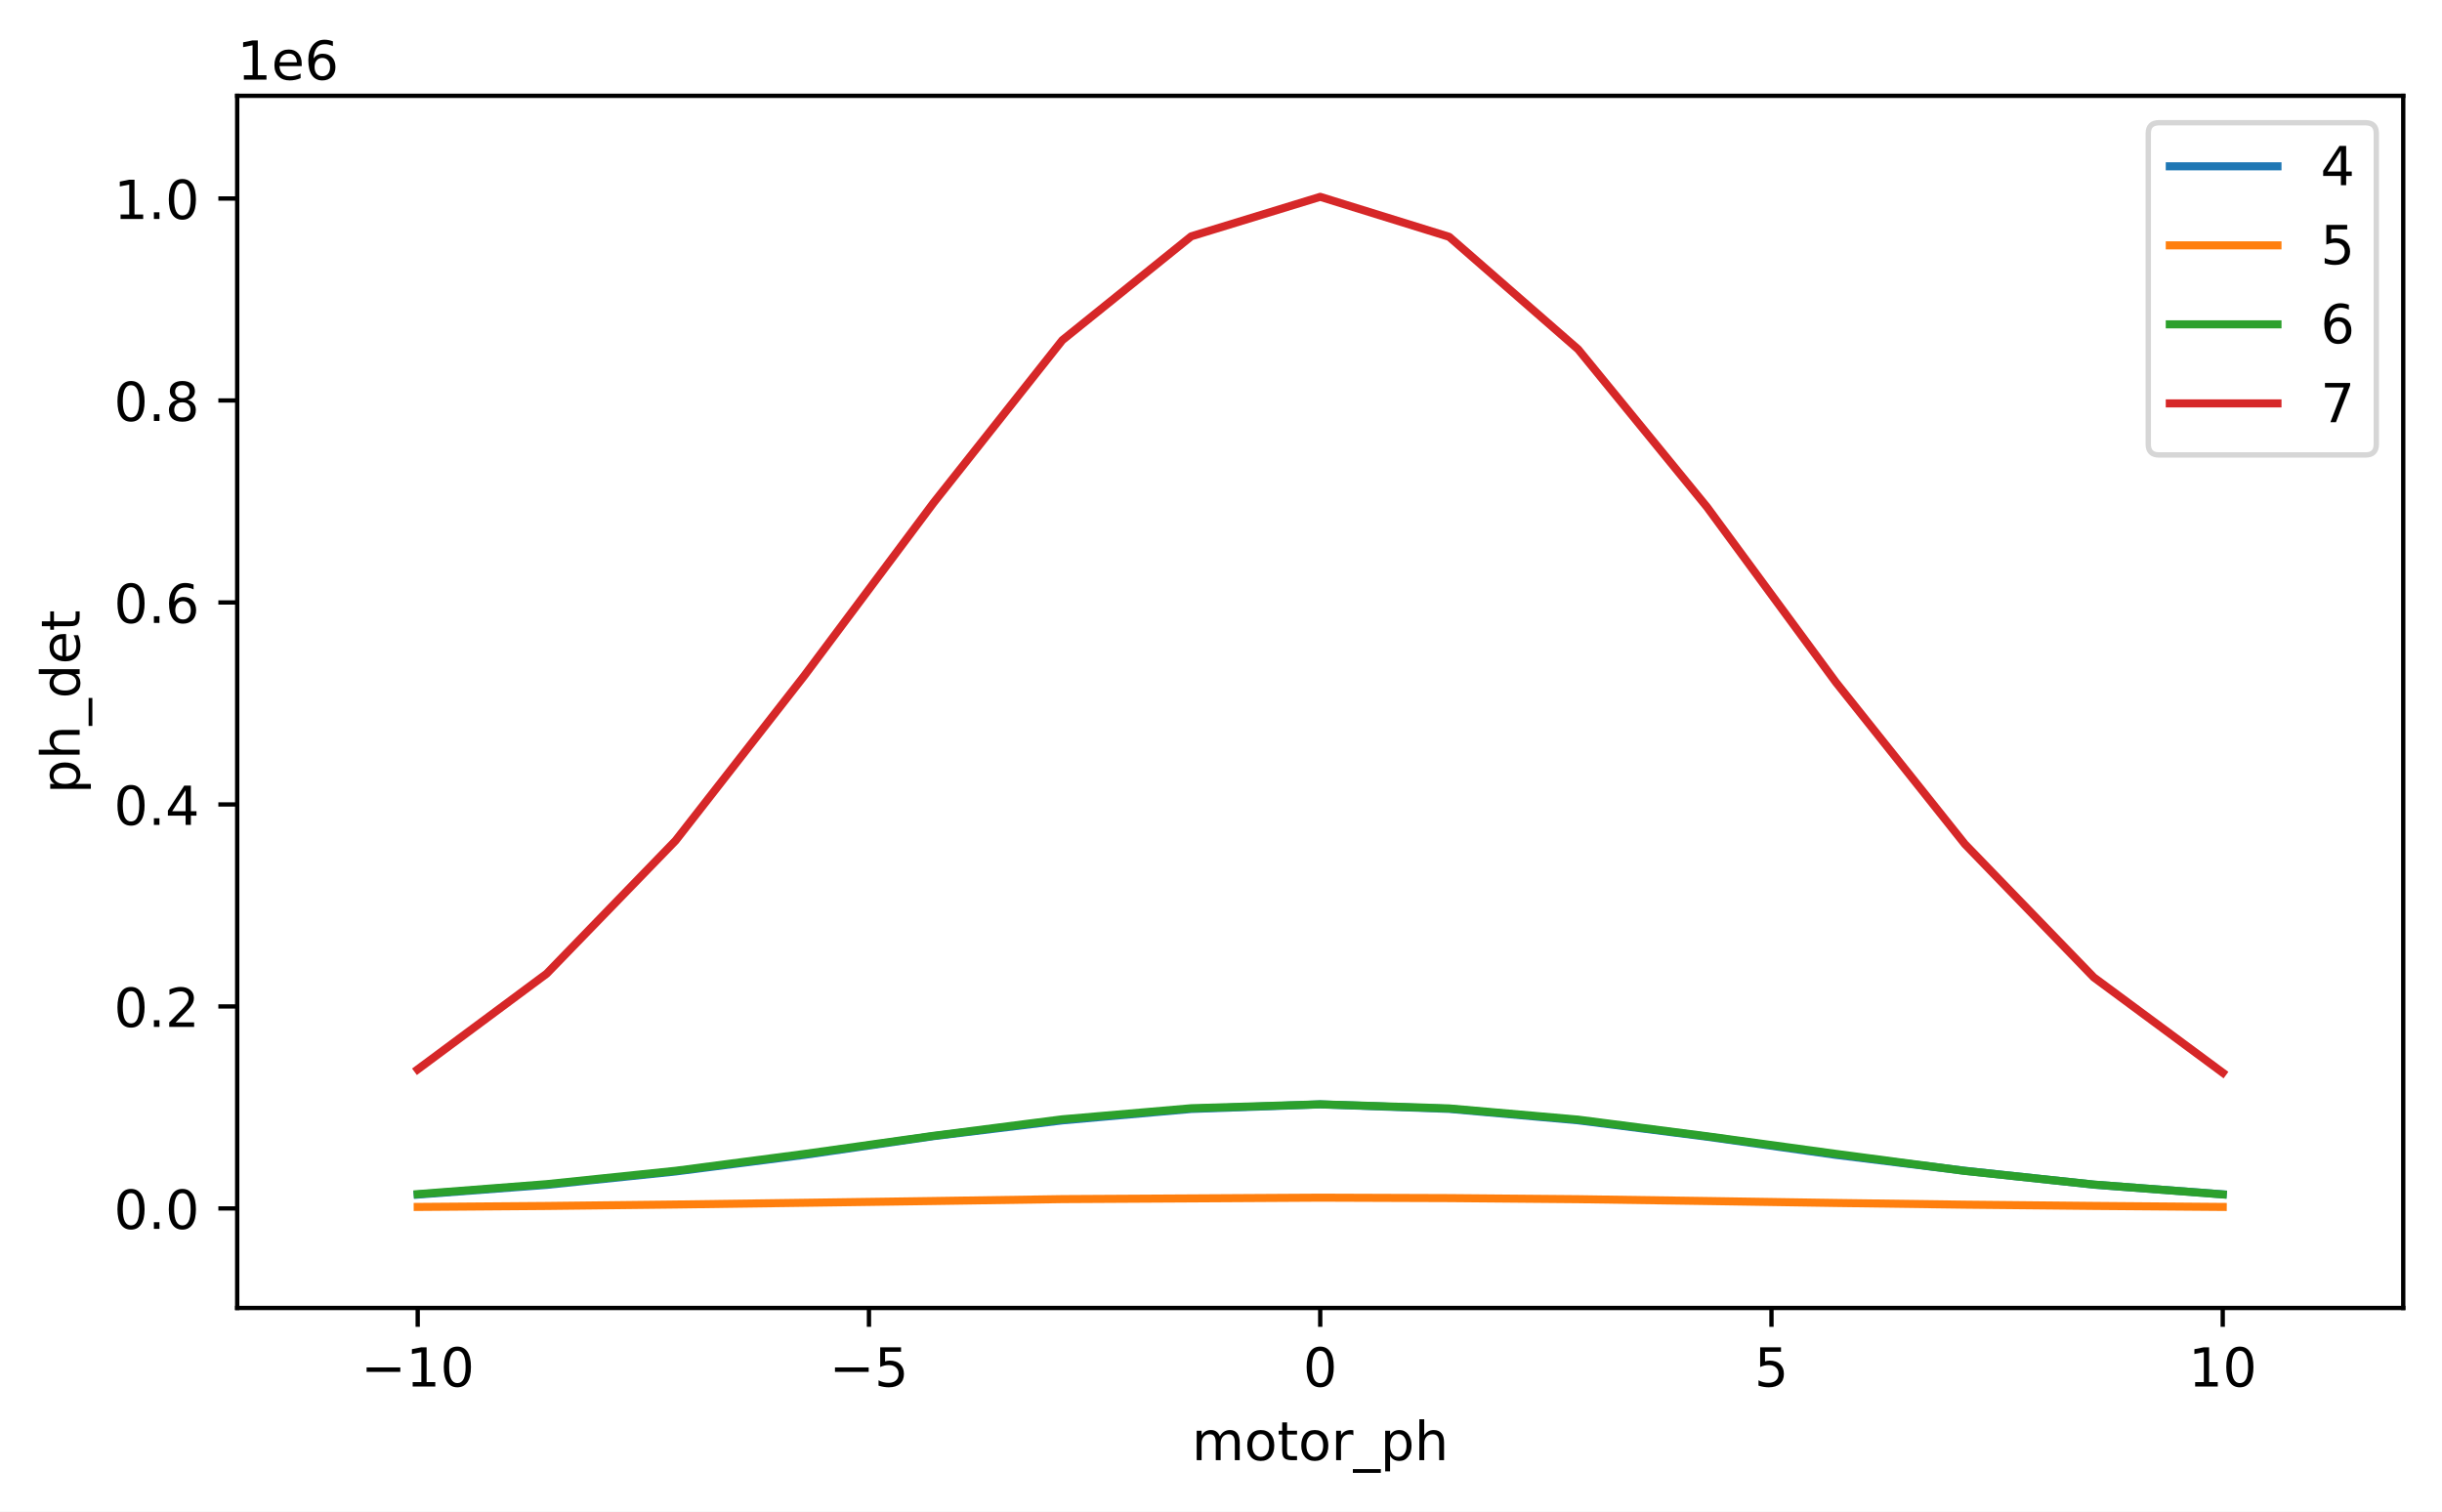
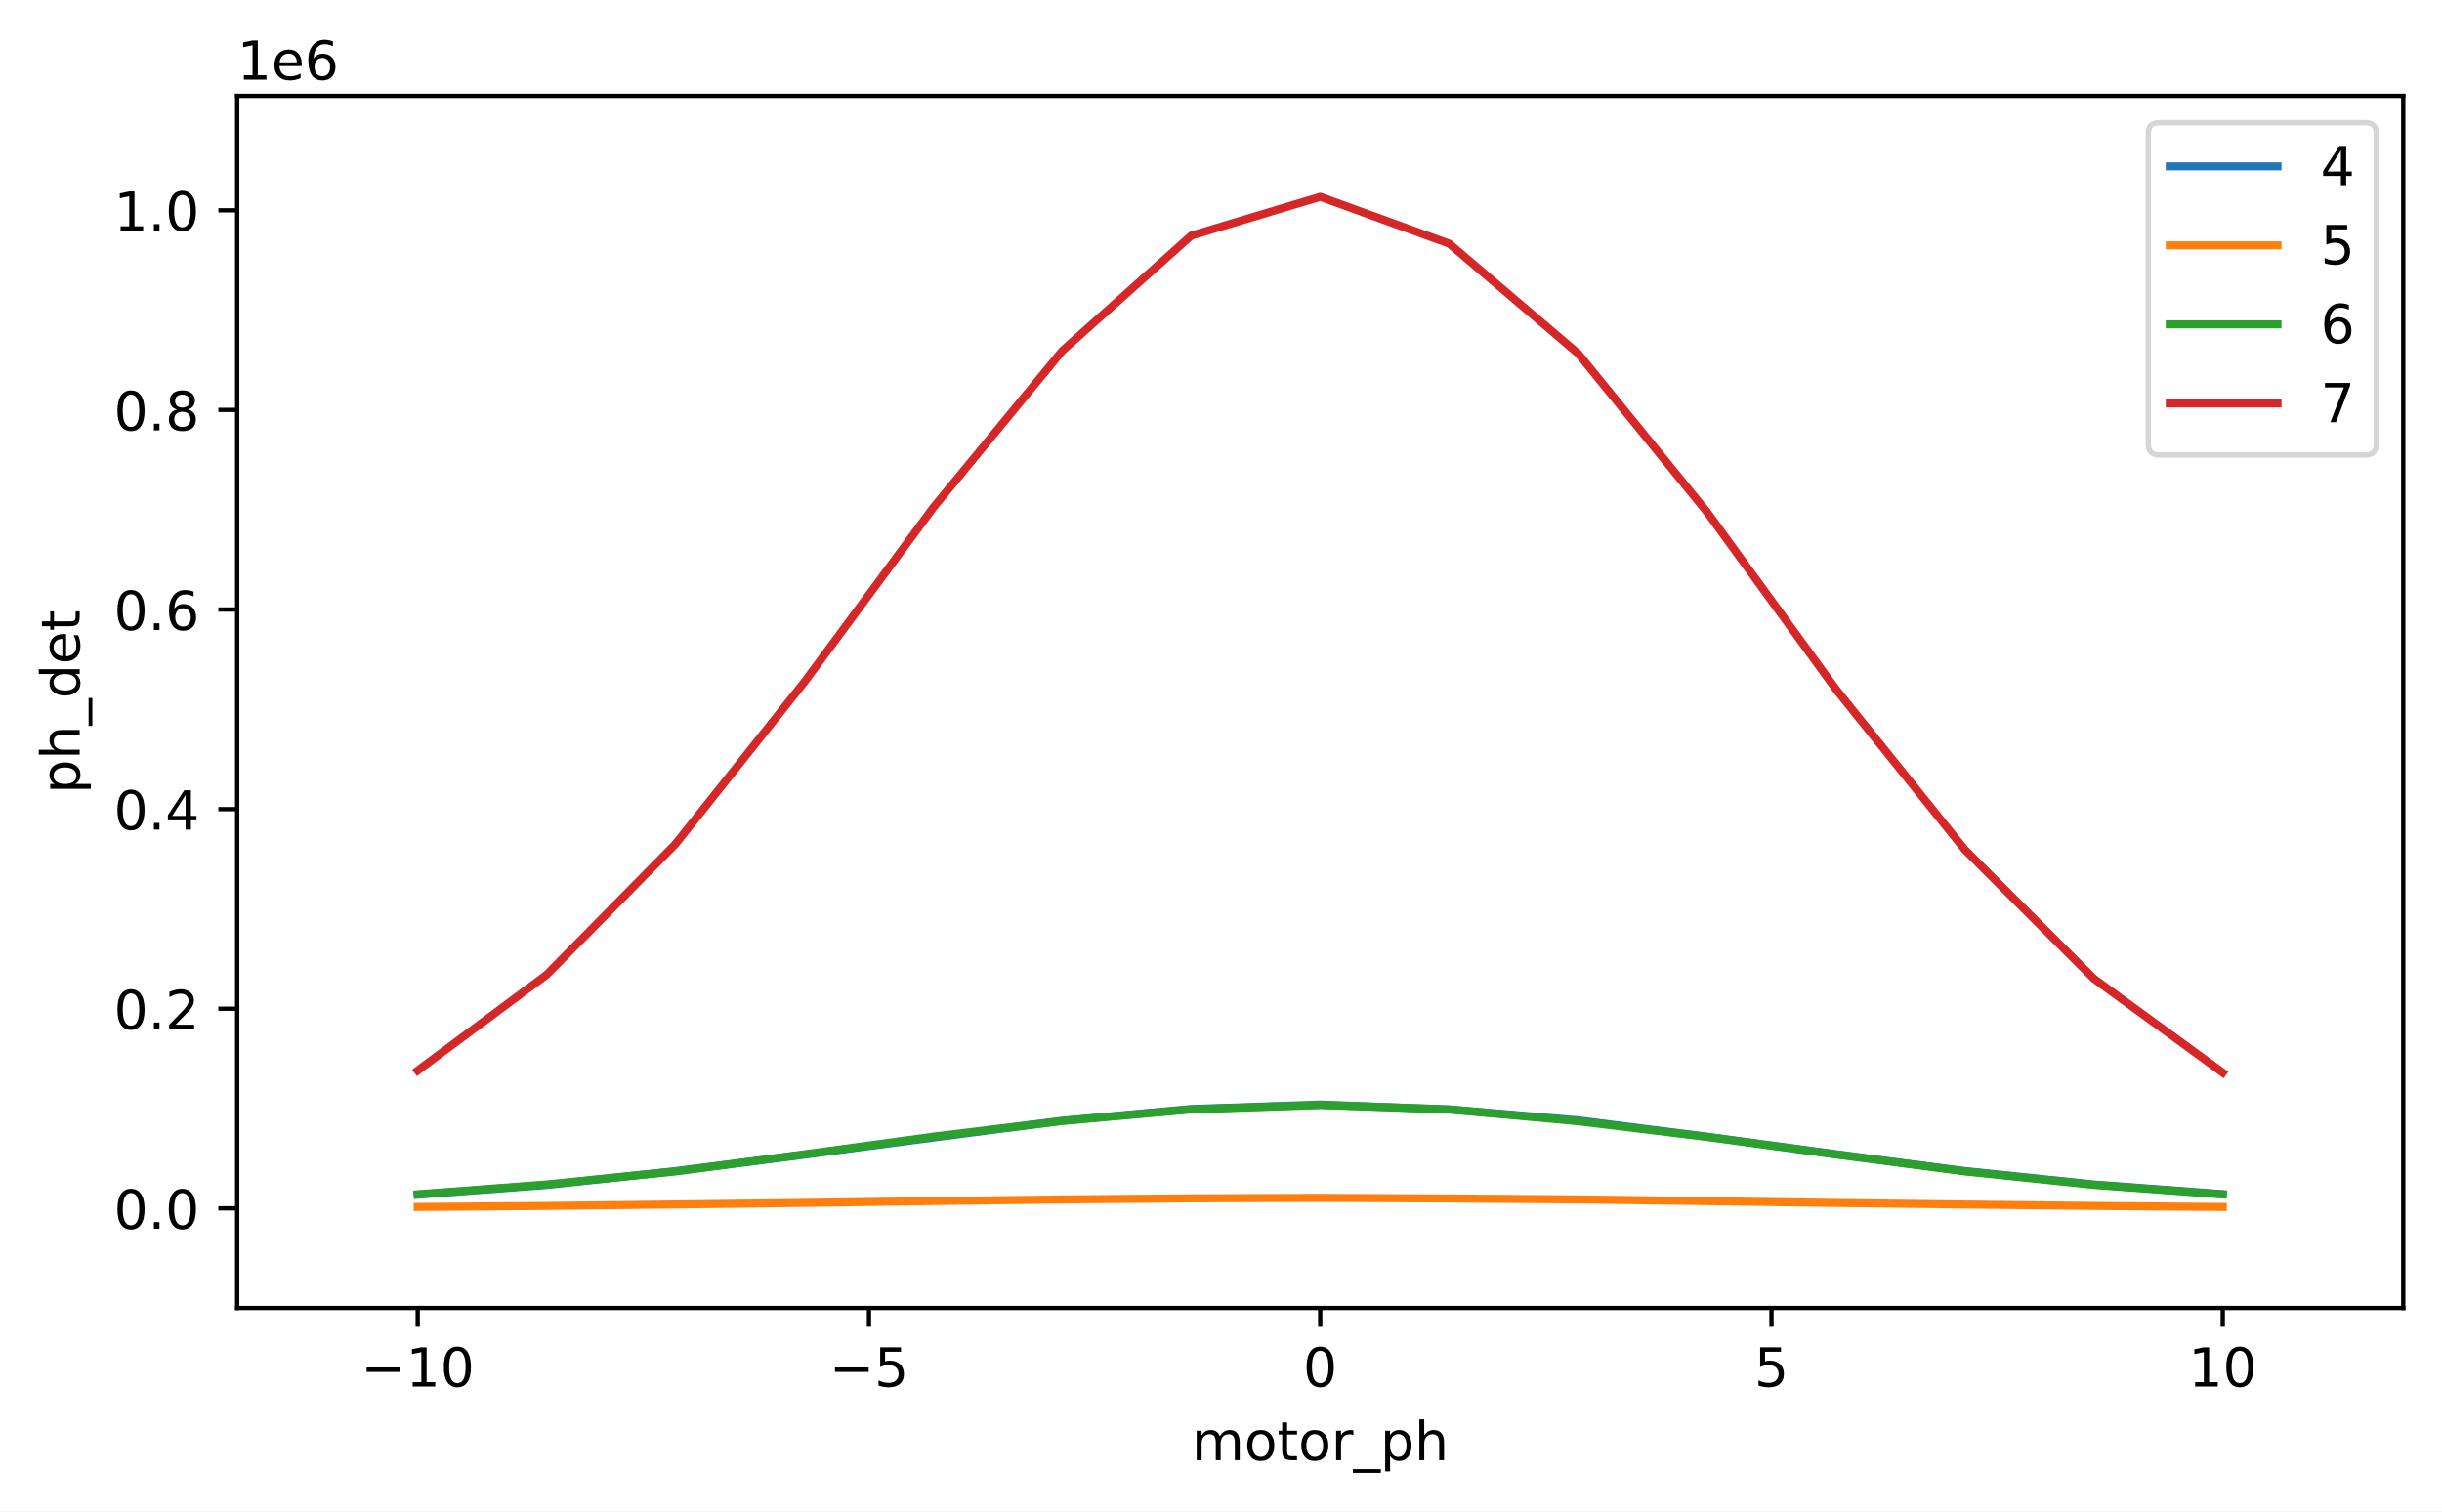
<svg xmlns="http://www.w3.org/2000/svg" xmlns:xlink="http://www.w3.org/1999/xlink" height="280.8pt" version="1.1" viewBox="0 0 453.6 280.8" width="453.6pt">
  <defs>
    <style type="text/css">
*{stroke-linecap:butt;stroke-linejoin:round;}
  </style>
  </defs>
  <g id="figure_1">
    <g id="patch_1">
      <path d="M 0 280.8  L 453.6 280.8  L 453.6 0  L 0 0  z " style="fill:#ffffff;" />
    </g>
    <g id="axes_1">
      <g id="patch_2">
        <path d="M 44.059 242.966  L 446.4 242.966  L 446.4 17.798  L 44.059 17.798  z " style="fill:#ffffff;" />
      </g>
      <g id="matplotlib.axis_1">
        <g id="xtick_1">
          <g id="line2d_1">
            <defs>
-               <path d="M 0 0  L 0 3.5  " id="m846b00507d" style="stroke:#000000;stroke-width:0.8;" />
-             </defs>
-             <g>
-               <use style="stroke:#000000;stroke-width:0.8;" x="77.588" xlink:href="#m846b00507d" y="242.966" />
+               <path d="M 0 0  L 0 3.5  " id="m0a2b458774" style="stroke:#000000;stroke-width:0.8;" />
+             </defs>
+             <g>
+               <use style="stroke:#000000;stroke-width:0.8;" x="77.588" xlink:href="#m0a2b458774" y="242.966" />
            </g>
          </g>
          <g id="text_1">
            <defs>
              <path d="M 10.594 35.5  L 73.188 35.5  L 73.188 27.203  L 10.594 27.203  z " id="DejaVuSans-8722" />
              <path d="M 12.406 8.297  L 28.516 8.297  L 28.516 63.922  L 10.984 60.406  L 10.984 69.391  L 28.422 72.906  L 38.281 72.906  L 38.281 8.297  L 54.391 8.297  L 54.391 0  L 12.406 0  z " id="DejaVuSans-49" />
              <path d="M 31.781 66.406  Q 24.172 66.406 20.328 58.906  Q 16.5 51.422 16.5 36.375  Q 16.5 21.391 20.328 13.891  Q 24.172 6.391 31.781 6.391  Q 39.453 6.391 43.281 13.891  Q 47.125 21.391 47.125 36.375  Q 47.125 51.422 43.281 58.906  Q 39.453 66.406 31.781 66.406  z M 31.781 74.219  Q 44.047 74.219 50.516 64.516  Q 56.984 54.828 56.984 36.375  Q 56.984 17.969 50.516 8.266  Q 44.047 -1.422 31.781 -1.422  Q 19.531 -1.422 13.062 8.266  Q 6.594 17.969 6.594 36.375  Q 6.594 54.828 13.062 64.516  Q 19.531 74.219 31.781 74.219  z " id="DejaVuSans-48" />
            </defs>
            <g transform="translate(67.03542 257.5641)scale(0.1 -0.1)">
              <use xlink:href="#DejaVuSans-8722" />
              <use x="83.789" xlink:href="#DejaVuSans-49" />
              <use x="147.412" xlink:href="#DejaVuSans-48" />
            </g>
          </g>
        </g>
        <g id="xtick_2">
          <g id="line2d_2">
            <g>
-               <use style="stroke:#000000;stroke-width:0.8;" x="161.409" xlink:href="#m846b00507d" y="242.966" />
+               <use style="stroke:#000000;stroke-width:0.8;" x="161.409" xlink:href="#m0a2b458774" y="242.966" />
            </g>
          </g>
          <g id="text_2">
            <defs>
              <path d="M 10.797 72.906  L 49.516 72.906  L 49.516 64.594  L 19.828 64.594  L 19.828 46.734  Q 21.969 47.469 24.109 47.828  Q 26.266 48.188 28.422 48.188  Q 40.625 48.188 47.75 41.5  Q 54.891 34.812 54.891 23.391  Q 54.891 11.625 47.562 5.094  Q 40.234 -1.422 26.906 -1.422  Q 22.312 -1.422 17.547 -0.641  Q 12.797 0.141 7.719 1.703  L 7.719 11.625  Q 12.109 9.234 16.797 8.062  Q 21.484 6.891 26.703 6.891  Q 35.156 6.891 40.078 11.328  Q 45.016 15.766 45.016 23.391  Q 45.016 31 40.078 35.438  Q 35.156 39.891 26.703 39.891  Q 22.75 39.891 18.812 39.016  Q 14.891 38.141 10.797 36.281  z " id="DejaVuSans-53" />
            </defs>
            <g transform="translate(154.0376 257.5641)scale(0.1 -0.1)">
              <use xlink:href="#DejaVuSans-8722" />
              <use x="83.789" xlink:href="#DejaVuSans-53" />
            </g>
          </g>
        </g>
        <g id="xtick_3">
          <g id="line2d_3">
            <g>
-               <use style="stroke:#000000;stroke-width:0.8;" x="245.23" xlink:href="#m846b00507d" y="242.966" />
+               <use style="stroke:#000000;stroke-width:0.8;" x="245.23" xlink:href="#m0a2b458774" y="242.966" />
            </g>
          </g>
          <g id="text_3">
            <g transform="translate(242.0484 257.5641)scale(0.1 -0.1)">
              <use xlink:href="#DejaVuSans-48" />
            </g>
          </g>
        </g>
        <g id="xtick_4">
          <g id="line2d_4">
            <g>
-               <use style="stroke:#000000;stroke-width:0.8;" x="329.051" xlink:href="#m846b00507d" y="242.966" />
+               <use style="stroke:#000000;stroke-width:0.8;" x="329.051" xlink:href="#m0a2b458774" y="242.966" />
            </g>
          </g>
          <g id="text_4">
            <g transform="translate(325.8694 257.5641)scale(0.1 -0.1)">
              <use xlink:href="#DejaVuSans-53" />
            </g>
          </g>
        </g>
        <g id="xtick_5">
          <g id="line2d_5">
            <g>
-               <use style="stroke:#000000;stroke-width:0.8;" x="412.872" xlink:href="#m846b00507d" y="242.966" />
+               <use style="stroke:#000000;stroke-width:0.8;" x="412.872" xlink:href="#m0a2b458774" y="242.966" />
            </g>
          </g>
          <g id="text_5">
            <g transform="translate(406.5091 257.5641)scale(0.1 -0.1)">
              <use xlink:href="#DejaVuSans-49" />
              <use x="63.623" xlink:href="#DejaVuSans-48" />
            </g>
          </g>
        </g>
        <g id="text_6">
          <defs>
            <path d="M 52 44.188  Q 55.375 50.25 60.062 53.125  Q 64.75 56 71.094 56  Q 79.641 56 84.281 50.016  Q 88.922 44.047 88.922 33.016  L 88.922 0  L 79.891 0  L 79.891 32.719  Q 79.891 40.578 77.094 44.375  Q 74.312 48.188 68.609 48.188  Q 61.625 48.188 57.562 43.547  Q 53.516 38.922 53.516 30.906  L 53.516 0  L 44.484 0  L 44.484 32.719  Q 44.484 40.625 41.703 44.406  Q 38.922 48.188 33.109 48.188  Q 26.219 48.188 22.156 43.531  Q 18.109 38.875 18.109 30.906  L 18.109 0  L 9.078 0  L 9.078 54.688  L 18.109 54.688  L 18.109 46.188  Q 21.188 51.219 25.484 53.609  Q 29.781 56 35.688 56  Q 41.656 56 45.828 52.969  Q 50 49.953 52 44.188  z " id="DejaVuSans-109" />
            <path d="M 30.609 48.391  Q 23.391 48.391 19.188 42.75  Q 14.984 37.109 14.984 27.297  Q 14.984 17.484 19.156 11.844  Q 23.344 6.203 30.609 6.203  Q 37.797 6.203 41.984 11.859  Q 46.188 17.531 46.188 27.297  Q 46.188 37.016 41.984 42.703  Q 37.797 48.391 30.609 48.391  z M 30.609 56  Q 42.328 56 49.016 48.375  Q 55.719 40.766 55.719 27.297  Q 55.719 13.875 49.016 6.219  Q 42.328 -1.422 30.609 -1.422  Q 18.844 -1.422 12.172 6.219  Q 5.516 13.875 5.516 27.297  Q 5.516 40.766 12.172 48.375  Q 18.844 56 30.609 56  z " id="DejaVuSans-111" />
            <path d="M 18.312 70.219  L 18.312 54.688  L 36.812 54.688  L 36.812 47.703  L 18.312 47.703  L 18.312 18.016  Q 18.312 11.328 20.141 9.422  Q 21.969 7.516 27.594 7.516  L 36.812 7.516  L 36.812 0  L 27.594 0  Q 17.188 0 13.234 3.875  Q 9.281 7.766 9.281 18.016  L 9.281 47.703  L 2.688 47.703  L 2.688 54.688  L 9.281 54.688  L 9.281 70.219  z " id="DejaVuSans-116" />
            <path d="M 41.109 46.297  Q 39.594 47.172 37.812 47.578  Q 36.031 48 33.891 48  Q 26.266 48 22.188 43.047  Q 18.109 38.094 18.109 28.812  L 18.109 0  L 9.078 0  L 9.078 54.688  L 18.109 54.688  L 18.109 46.188  Q 20.953 51.172 25.484 53.578  Q 30.031 56 36.531 56  Q 37.453 56 38.578 55.875  Q 39.703 55.766 41.062 55.516  z " id="DejaVuSans-114" />
            <path d="M 50.984 -16.609  L 50.984 -23.578  L -0.984 -23.578  L -0.984 -16.609  z " id="DejaVuSans-95" />
            <path d="M 18.109 8.203  L 18.109 -20.797  L 9.078 -20.797  L 9.078 54.688  L 18.109 54.688  L 18.109 46.391  Q 20.953 51.266 25.266 53.625  Q 29.594 56 35.594 56  Q 45.562 56 51.781 48.094  Q 58.016 40.188 58.016 27.297  Q 58.016 14.406 51.781 6.484  Q 45.562 -1.422 35.594 -1.422  Q 29.594 -1.422 25.266 0.953  Q 20.953 3.328 18.109 8.203  z M 48.688 27.297  Q 48.688 37.203 44.609 42.844  Q 40.531 48.484 33.406 48.484  Q 26.266 48.484 22.188 42.844  Q 18.109 37.203 18.109 27.297  Q 18.109 17.391 22.188 11.75  Q 26.266 6.109 33.406 6.109  Q 40.531 6.109 44.609 11.75  Q 48.688 17.391 48.688 27.297  z " id="DejaVuSans-112" />
            <path d="M 54.891 33.016  L 54.891 0  L 45.906 0  L 45.906 32.719  Q 45.906 40.484 42.875 44.328  Q 39.844 48.188 33.797 48.188  Q 26.516 48.188 22.312 43.547  Q 18.109 38.922 18.109 30.906  L 18.109 0  L 9.078 0  L 9.078 75.984  L 18.109 75.984  L 18.109 46.188  Q 21.344 51.125 25.703 53.562  Q 30.078 56 35.797 56  Q 45.219 56 50.047 50.172  Q 54.891 44.344 54.891 33.016  z " id="DejaVuSans-104" />
          </defs>
          <g transform="translate(221.382 271.2422)scale(0.1 -0.1)">
            <use xlink:href="#DejaVuSans-109" />
            <use x="97.412" xlink:href="#DejaVuSans-111" />
            <use x="158.594" xlink:href="#DejaVuSans-116" />
            <use x="197.803" xlink:href="#DejaVuSans-111" />
            <use x="258.984" xlink:href="#DejaVuSans-114" />
            <use x="300.098" xlink:href="#DejaVuSans-95" />
            <use x="350.098" xlink:href="#DejaVuSans-112" />
            <use x="413.574" xlink:href="#DejaVuSans-104" />
          </g>
        </g>
      </g>
      <g id="matplotlib.axis_2">
        <g id="ytick_1">
          <g id="line2d_6">
            <defs>
-               <path d="M 0 0  L -3.5 0  " id="m7348f49105" style="stroke:#000000;stroke-width:0.8;" />
-             </defs>
-             <g>
-               <use style="stroke:#000000;stroke-width:0.8;" x="44.059" xlink:href="#m7348f49105" y="224.474" />
+               <path d="M 0 0  L -3.5 0  " id="m58b20e62ba" style="stroke:#000000;stroke-width:0.8;" />
+             </defs>
+             <g>
+               <use style="stroke:#000000;stroke-width:0.8;" x="44.059" xlink:href="#m58b20e62ba" y="224.459" />
            </g>
          </g>
          <g id="text_7">
            <defs>
              <path d="M 10.688 12.406  L 21 12.406  L 21 0  L 10.688 0  z " id="DejaVuSans-46" />
            </defs>
-             <g transform="translate(21.15625 228.2733)scale(0.1 -0.1)">
+             <g transform="translate(21.15625 228.2586)scale(0.1 -0.1)">
              <use xlink:href="#DejaVuSans-48" />
              <use x="63.623" xlink:href="#DejaVuSans-46" />
              <use x="95.41" xlink:href="#DejaVuSans-48" />
            </g>
          </g>
        </g>
        <g id="ytick_2">
          <g id="line2d_7">
            <g>
-               <use style="stroke:#000000;stroke-width:0.8;" x="44.059" xlink:href="#m7348f49105" y="186.954" />
+               <use style="stroke:#000000;stroke-width:0.8;" x="44.059" xlink:href="#m58b20e62ba" y="187.381" />
            </g>
          </g>
          <g id="text_8">
            <defs>
              <path d="M 19.188 8.297  L 53.609 8.297  L 53.609 0  L 7.328 0  L 7.328 8.297  Q 12.938 14.109 22.625 23.891  Q 32.328 33.688 34.812 36.531  Q 39.547 41.844 41.422 45.531  Q 43.312 49.219 43.312 52.781  Q 43.312 58.594 39.234 62.25  Q 35.156 65.922 28.609 65.922  Q 23.969 65.922 18.812 64.312  Q 13.672 62.703 7.812 59.422  L 7.812 69.391  Q 13.766 71.781 18.938 73  Q 24.125 74.219 28.422 74.219  Q 39.75 74.219 46.484 68.547  Q 53.219 62.891 53.219 53.422  Q 53.219 48.922 51.531 44.891  Q 49.859 40.875 45.406 35.406  Q 44.188 33.984 37.641 27.219  Q 31.109 20.453 19.188 8.297  z " id="DejaVuSans-50" />
            </defs>
-             <g transform="translate(21.15625 190.7534)scale(0.1 -0.1)">
+             <g transform="translate(21.15625 191.1805)scale(0.1 -0.1)">
              <use xlink:href="#DejaVuSans-48" />
              <use x="63.623" xlink:href="#DejaVuSans-46" />
              <use x="95.41" xlink:href="#DejaVuSans-50" />
            </g>
          </g>
        </g>
        <g id="ytick_3">
          <g id="line2d_8">
            <g>
-               <use style="stroke:#000000;stroke-width:0.8;" x="44.059" xlink:href="#m7348f49105" y="149.434" />
+               <use style="stroke:#000000;stroke-width:0.8;" x="44.059" xlink:href="#m58b20e62ba" y="150.303" />
            </g>
          </g>
          <g id="text_9">
            <defs>
              <path d="M 37.797 64.312  L 12.891 25.391  L 37.797 25.391  z M 35.203 72.906  L 47.609 72.906  L 47.609 25.391  L 58.016 25.391  L 58.016 17.188  L 47.609 17.188  L 47.609 0  L 37.797 0  L 37.797 17.188  L 4.891 17.188  L 4.891 26.703  z " id="DejaVuSans-52" />
            </defs>
-             <g transform="translate(21.15625 153.2336)scale(0.1 -0.1)">
+             <g transform="translate(21.15625 154.1023)scale(0.1 -0.1)">
              <use xlink:href="#DejaVuSans-48" />
              <use x="63.623" xlink:href="#DejaVuSans-46" />
              <use x="95.41" xlink:href="#DejaVuSans-52" />
            </g>
          </g>
        </g>
        <g id="ytick_4">
          <g id="line2d_9">
            <g>
-               <use style="stroke:#000000;stroke-width:0.8;" x="44.059" xlink:href="#m7348f49105" y="111.914" />
+               <use style="stroke:#000000;stroke-width:0.8;" x="44.059" xlink:href="#m58b20e62ba" y="113.225" />
            </g>
          </g>
          <g id="text_10">
            <defs>
              <path d="M 33.016 40.375  Q 26.375 40.375 22.484 35.828  Q 18.609 31.297 18.609 23.391  Q 18.609 15.531 22.484 10.953  Q 26.375 6.391 33.016 6.391  Q 39.656 6.391 43.531 10.953  Q 47.406 15.531 47.406 23.391  Q 47.406 31.297 43.531 35.828  Q 39.656 40.375 33.016 40.375  z M 52.594 71.297  L 52.594 62.312  Q 48.875 64.062 45.094 64.984  Q 41.312 65.922 37.594 65.922  Q 27.828 65.922 22.672 59.328  Q 17.531 52.734 16.797 39.406  Q 19.672 43.656 24.016 45.922  Q 28.375 48.188 33.594 48.188  Q 44.578 48.188 50.953 41.516  Q 57.328 34.859 57.328 23.391  Q 57.328 12.156 50.688 5.359  Q 44.047 -1.422 33.016 -1.422  Q 20.359 -1.422 13.672 8.266  Q 6.984 17.969 6.984 36.375  Q 6.984 53.656 15.188 63.938  Q 23.391 74.219 37.203 74.219  Q 40.922 74.219 44.703 73.484  Q 48.484 72.75 52.594 71.297  z " id="DejaVuSans-54" />
            </defs>
-             <g transform="translate(21.15625 115.7137)scale(0.1 -0.1)">
+             <g transform="translate(21.15625 117.0242)scale(0.1 -0.1)">
              <use xlink:href="#DejaVuSans-48" />
              <use x="63.623" xlink:href="#DejaVuSans-46" />
              <use x="95.41" xlink:href="#DejaVuSans-54" />
            </g>
          </g>
        </g>
        <g id="ytick_5">
          <g id="line2d_10">
            <g>
-               <use style="stroke:#000000;stroke-width:0.8;" x="44.059" xlink:href="#m7348f49105" y="74.395" />
+               <use style="stroke:#000000;stroke-width:0.8;" x="44.059" xlink:href="#m58b20e62ba" y="76.147" />
            </g>
          </g>
          <g id="text_11">
            <defs>
              <path d="M 31.781 34.625  Q 24.75 34.625 20.719 30.859  Q 16.703 27.094 16.703 20.516  Q 16.703 13.922 20.719 10.156  Q 24.75 6.391 31.781 6.391  Q 38.812 6.391 42.859 10.172  Q 46.922 13.969 46.922 20.516  Q 46.922 27.094 42.891 30.859  Q 38.875 34.625 31.781 34.625  z M 21.922 38.812  Q 15.578 40.375 12.031 44.719  Q 8.5 49.078 8.5 55.328  Q 8.5 64.062 14.719 69.141  Q 20.953 74.219 31.781 74.219  Q 42.672 74.219 48.875 69.141  Q 55.078 64.062 55.078 55.328  Q 55.078 49.078 51.531 44.719  Q 48 40.375 41.703 38.812  Q 48.828 37.156 52.797 32.312  Q 56.781 27.484 56.781 20.516  Q 56.781 9.906 50.312 4.234  Q 43.844 -1.422 31.781 -1.422  Q 19.734 -1.422 13.25 4.234  Q 6.781 9.906 6.781 20.516  Q 6.781 27.484 10.781 32.312  Q 14.797 37.156 21.922 38.812  z M 18.312 54.391  Q 18.312 48.734 21.844 45.562  Q 25.391 42.391 31.781 42.391  Q 38.141 42.391 41.719 45.562  Q 45.312 48.734 45.312 54.391  Q 45.312 60.062 41.719 63.234  Q 38.141 66.406 31.781 66.406  Q 25.391 66.406 21.844 63.234  Q 18.312 60.062 18.312 54.391  z " id="DejaVuSans-56" />
            </defs>
-             <g transform="translate(21.15625 78.19381)scale(0.1 -0.1)">
+             <g transform="translate(21.15625 79.94603)scale(0.1 -0.1)">
              <use xlink:href="#DejaVuSans-48" />
              <use x="63.623" xlink:href="#DejaVuSans-46" />
              <use x="95.41" xlink:href="#DejaVuSans-56" />
            </g>
          </g>
        </g>
        <g id="ytick_6">
          <g id="line2d_11">
            <g>
-               <use style="stroke:#000000;stroke-width:0.8;" x="44.059" xlink:href="#m7348f49105" y="36.875" />
+               <use style="stroke:#000000;stroke-width:0.8;" x="44.059" xlink:href="#m58b20e62ba" y="39.069" />
            </g>
          </g>
          <g id="text_12">
-             <g transform="translate(21.15625 40.67394)scale(0.1 -0.1)">
+             <g transform="translate(21.15625 42.86789)scale(0.1 -0.1)">
              <use xlink:href="#DejaVuSans-49" />
              <use x="63.623" xlink:href="#DejaVuSans-46" />
              <use x="95.41" xlink:href="#DejaVuSans-48" />
            </g>
          </g>
        </g>
        <g id="text_13">
          <defs>
            <path d="M 45.406 46.391  L 45.406 75.984  L 54.391 75.984  L 54.391 0  L 45.406 0  L 45.406 8.203  Q 42.578 3.328 38.25 0.953  Q 33.938 -1.422 27.875 -1.422  Q 17.969 -1.422 11.734 6.484  Q 5.516 14.406 5.516 27.297  Q 5.516 40.188 11.734 48.094  Q 17.969 56 27.875 56  Q 33.938 56 38.25 53.625  Q 42.578 51.266 45.406 46.391  z M 14.797 27.297  Q 14.797 17.391 18.875 11.75  Q 22.953 6.109 30.078 6.109  Q 37.203 6.109 41.297 11.75  Q 45.406 17.391 45.406 27.297  Q 45.406 37.203 41.297 42.844  Q 37.203 48.484 30.078 48.484  Q 22.953 48.484 18.875 42.844  Q 14.797 37.203 14.797 27.297  z " id="DejaVuSans-100" />
            <path d="M 56.203 29.594  L 56.203 25.203  L 14.891 25.203  Q 15.484 15.922 20.484 11.062  Q 25.484 6.203 34.422 6.203  Q 39.594 6.203 44.453 7.469  Q 49.312 8.734 54.109 11.281  L 54.109 2.781  Q 49.266 0.734 44.188 -0.344  Q 39.109 -1.422 33.891 -1.422  Q 20.797 -1.422 13.156 6.188  Q 5.516 13.812 5.516 26.812  Q 5.516 40.234 12.766 48.109  Q 20.016 56 32.328 56  Q 43.359 56 49.781 48.891  Q 56.203 41.797 56.203 29.594  z M 47.219 32.234  Q 47.125 39.594 43.094 43.984  Q 39.062 48.391 32.422 48.391  Q 24.906 48.391 20.391 44.141  Q 15.875 39.891 15.188 32.172  z " id="DejaVuSans-101" />
          </defs>
          <g transform="translate(14.79844 147.4359)rotate(-90)scale(0.1 -0.1)">
            <use xlink:href="#DejaVuSans-112" />
            <use x="63.477" xlink:href="#DejaVuSans-104" />
            <use x="126.855" xlink:href="#DejaVuSans-95" />
            <use x="176.855" xlink:href="#DejaVuSans-100" />
            <use x="240.332" xlink:href="#DejaVuSans-101" />
            <use x="301.855" xlink:href="#DejaVuSans-116" />
          </g>
        </g>
        <g id="text_14">
          <g transform="translate(44.05938 14.79844)scale(0.1 -0.1)">
            <use xlink:href="#DejaVuSans-49" />
            <use x="63.623" xlink:href="#DejaVuSans-101" />
            <use x="125.146" xlink:href="#DejaVuSans-54" />
          </g>
        </g>
      </g>
      <g id="line2d_12">
-         <path clip-path="url(#p6a2b3d5320)" d="M 77.588 221.908  L 101.537 220.105  L 125.485 217.612  L 149.434 214.531  L 173.383 211.052  L 197.332 208.125  L 221.281 206.001  L 245.23 205.15  L 269.179 205.989  L 293.127 208.111  L 317.076 211.154  L 341.025 214.535  L 364.974 217.48  L 388.923 220.064  L 412.872 221.858  " style="fill:none;stroke:#1f77b4;stroke-linecap:square;stroke-width:1.5;" />
+         <path clip-path="url(#p55fd1e8317)" d="M 77.588 221.918  L 101.537 220.122  L 125.485 217.546  L 149.434 214.476  L 173.383 211.311  L 197.332 208.19  L 221.281 206.01  L 245.23 205.188  L 269.179 206.101  L 293.127 208.111  L 317.076 211.157  L 341.025 214.423  L 364.974 217.535  L 388.923 220.035  L 412.872 221.825  " style="fill:none;stroke:#1f77b4;stroke-linecap:square;stroke-width:1.5;" />
      </g>
      <g id="line2d_13">
-         <path clip-path="url(#p6a2b3d5320)" d="M 77.588 224.201  L 101.537 224.022  L 125.485 223.751  L 149.434 223.43  L 173.383 223.101  L 197.332 222.749  L 221.281 222.616  L 245.23 222.478  L 269.179 222.562  L 293.127 222.764  L 317.076 223.103  L 341.025 223.464  L 364.974 223.78  L 388.923 224.014  L 412.872 224.202  " style="fill:none;stroke:#ff7f0e;stroke-linecap:square;stroke-width:1.5;" />
+         <path clip-path="url(#p55fd1e8317)" d="M 77.588 224.198  L 101.537 224.012  L 125.485 223.736  L 149.434 223.445  L 173.383 223.104  L 197.332 222.801  L 221.281 222.596  L 245.23 222.511  L 269.179 222.619  L 293.127 222.798  L 317.076 223.118  L 341.025 223.458  L 364.974 223.748  L 388.923 224.011  L 412.872 224.202  " style="fill:none;stroke:#ff7f0e;stroke-linecap:square;stroke-width:1.5;" />
      </g>
      <g id="line2d_14">
-         <path clip-path="url(#p6a2b3d5320)" d="M 77.588 221.818  L 101.537 219.969  L 125.485 217.487  L 149.434 214.353  L 173.383 210.993  L 197.332 207.921  L 221.281 205.865  L 245.23 205.137  L 269.179 205.899  L 293.127 207.981  L 317.076 211.072  L 341.025 214.344  L 364.974 217.508  L 388.923 220.041  L 412.872 221.88  " style="fill:none;stroke:#2ca02c;stroke-linecap:square;stroke-width:1.5;" />
+         <path clip-path="url(#p55fd1e8317)" d="M 77.588 221.855  L 101.537 220.029  L 125.485 217.603  L 149.434 214.431  L 173.383 211.138  L 197.332 208.219  L 221.281 206.074  L 245.23 205.27  L 269.179 206.076  L 293.127 208.281  L 317.076 211.192  L 341.025 214.437  L 364.974 217.607  L 388.923 220.101  L 412.872 221.875  " style="fill:none;stroke:#2ca02c;stroke-linecap:square;stroke-width:1.5;" />
      </g>
      <g id="line2d_15">
-         <path clip-path="url(#p6a2b3d5320)" d="M 77.588 198.647  L 101.537 180.874  L 125.485 156.157  L 149.434 125.474  L 173.383 93.432  L 197.332 63.189  L 221.281 43.894  L 245.23 36.562  L 269.179 43.989  L 293.127 64.876  L 317.076 94.19  L 341.025 126.747  L 364.974 156.799  L 388.923 181.558  L 412.872 199.264  " style="fill:none;stroke:#d62728;stroke-linecap:square;stroke-width:1.5;" />
+         <path clip-path="url(#p55fd1e8317)" d="M 77.588 198.86  L 101.537 181.068  L 125.485 156.766  L 149.434 126.666  L 173.383 94.26  L 197.332 65.159  L 221.281 43.762  L 245.23 36.562  L 269.179 45.256  L 293.127 65.664  L 317.076 95.11  L 341.025 128.032  L 364.974 157.846  L 388.923 181.792  L 412.872 199.249  " style="fill:none;stroke:#d62728;stroke-linecap:square;stroke-width:1.5;" />
      </g>
      <g id="patch_3">
        <path d="M 44.059 242.966  L 44.059 17.798  " style="fill:none;stroke:#000000;stroke-linecap:square;stroke-linejoin:miter;stroke-width:0.8;" />
      </g>
      <g id="patch_4">
        <path d="M 446.4 242.966  L 446.4 17.798  " style="fill:none;stroke:#000000;stroke-linecap:square;stroke-linejoin:miter;stroke-width:0.8;" />
      </g>
      <g id="patch_5">
        <path d="M 44.059 242.966  L 446.4 242.966  " style="fill:none;stroke:#000000;stroke-linecap:square;stroke-linejoin:miter;stroke-width:0.8;" />
      </g>
      <g id="patch_6">
        <path d="M 44.059 17.798  L 446.4 17.798  " style="fill:none;stroke:#000000;stroke-linecap:square;stroke-linejoin:miter;stroke-width:0.8;" />
      </g>
      <g id="legend_1">
        <g id="patch_7">
          <path d="M 401.038 84.511  L 439.4 84.511  Q 441.4 84.511 441.4 82.511  L 441.4 24.798  Q 441.4 22.798 439.4 22.798  L 401.038 22.798  Q 399.038 22.798 399.038 24.798  L 399.038 82.511  Q 399.038 84.511 401.038 84.511  z " style="fill:#ffffff;opacity:0.8;stroke:#cccccc;stroke-linejoin:miter;" />
        </g>
        <g id="line2d_16">
          <path d="M 403.038 30.897  L 423.038 30.897  " style="fill:none;stroke:#1f77b4;stroke-linecap:square;stroke-width:1.5;" />
        </g>
        <g id="line2d_17" />
        <g id="text_15">
          <g transform="translate(431.0375 34.39688)scale(0.1 -0.1)">
            <use xlink:href="#DejaVuSans-52" />
          </g>
        </g>
        <g id="line2d_18">
          <path d="M 403.038 45.575  L 423.038 45.575  " style="fill:none;stroke:#ff7f0e;stroke-linecap:square;stroke-width:1.5;" />
        </g>
        <g id="line2d_19" />
        <g id="text_16">
          <g transform="translate(431.0375 49.075)scale(0.1 -0.1)">
            <use xlink:href="#DejaVuSans-53" />
          </g>
        </g>
        <g id="line2d_20">
          <path d="M 403.038 60.253  L 423.038 60.253  " style="fill:none;stroke:#2ca02c;stroke-linecap:square;stroke-width:1.5;" />
        </g>
        <g id="line2d_21" />
        <g id="text_17">
          <g transform="translate(431.0375 63.75312)scale(0.1 -0.1)">
            <use xlink:href="#DejaVuSans-54" />
          </g>
        </g>
        <g id="line2d_22">
          <path d="M 403.038 74.931  L 423.038 74.931  " style="fill:none;stroke:#d62728;stroke-linecap:square;stroke-width:1.5;" />
        </g>
        <g id="line2d_23" />
        <g id="text_18">
          <defs>
            <path d="M 8.203 72.906  L 55.078 72.906  L 55.078 68.703  L 28.609 0  L 18.312 0  L 43.219 64.594  L 8.203 64.594  z " id="DejaVuSans-55" />
          </defs>
          <g transform="translate(431.0375 78.43125)scale(0.1 -0.1)">
            <use xlink:href="#DejaVuSans-55" />
          </g>
        </g>
      </g>
    </g>
  </g>
  <defs>
-     <clipPath id="p6a2b3d5320">
+     <clipPath id="p55fd1e8317">
      <rect height="225.167" width="402.341" x="44.059" y="17.798" />
    </clipPath>
  </defs>
</svg>
